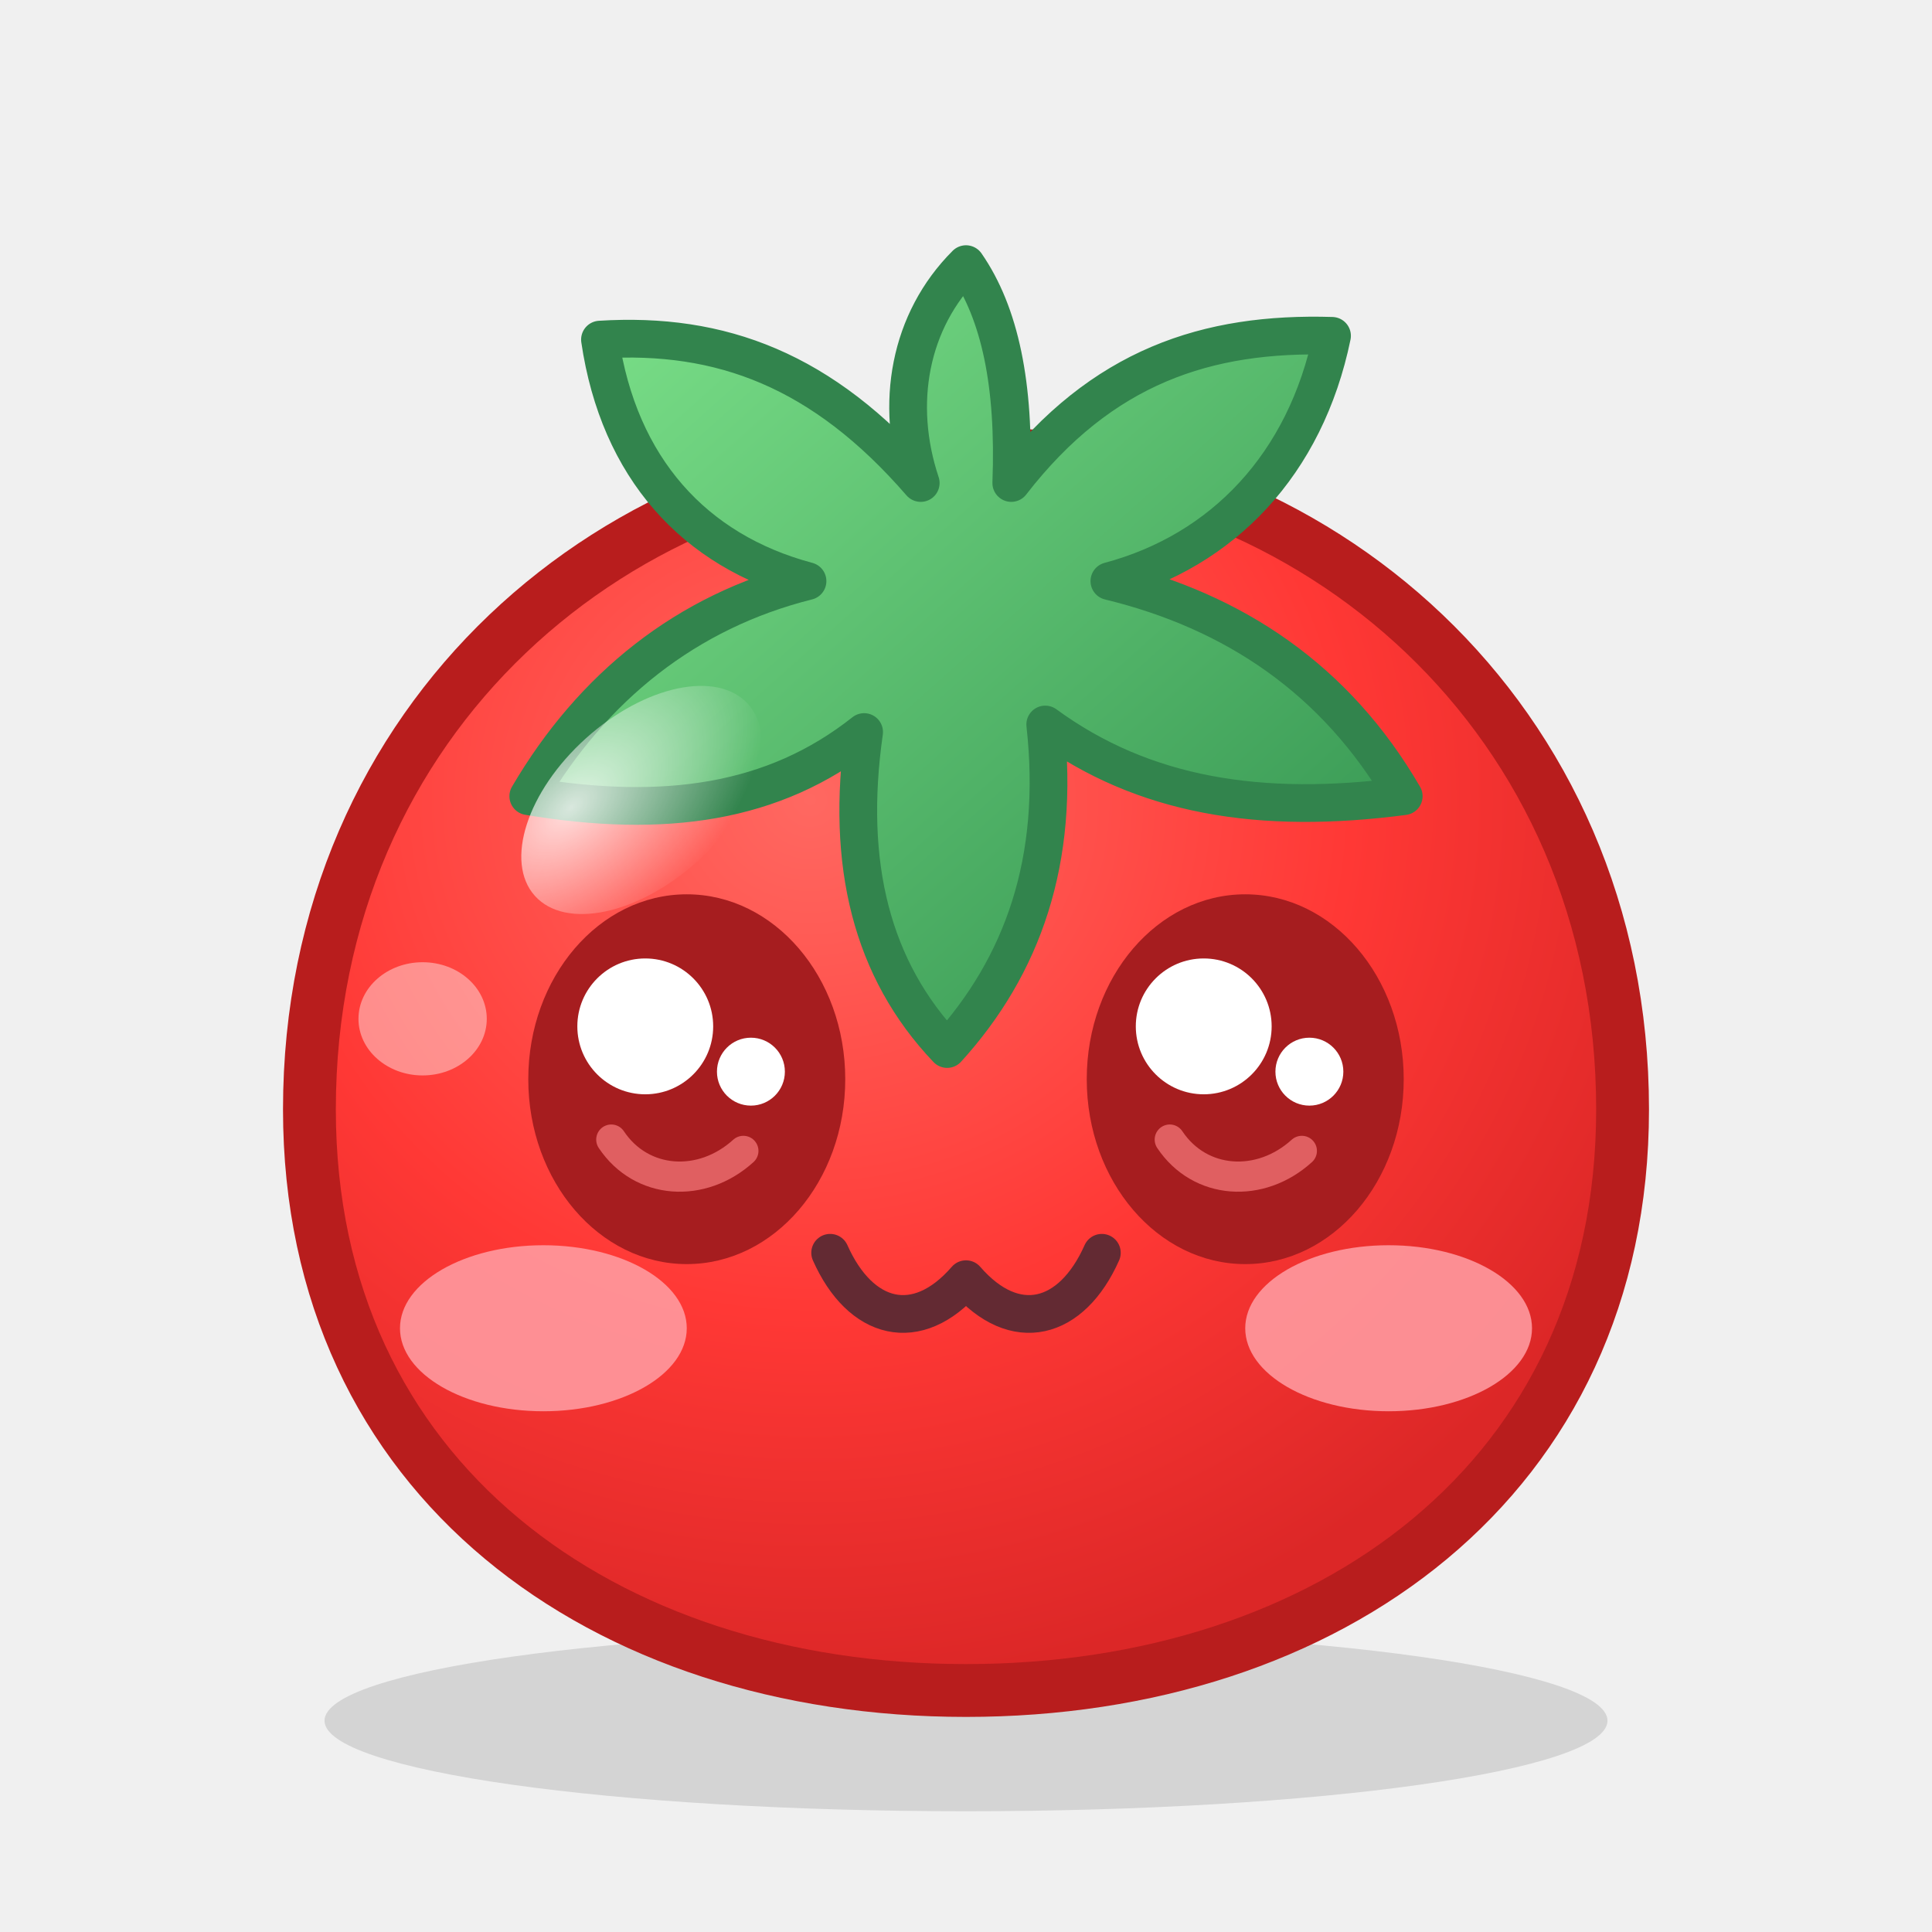
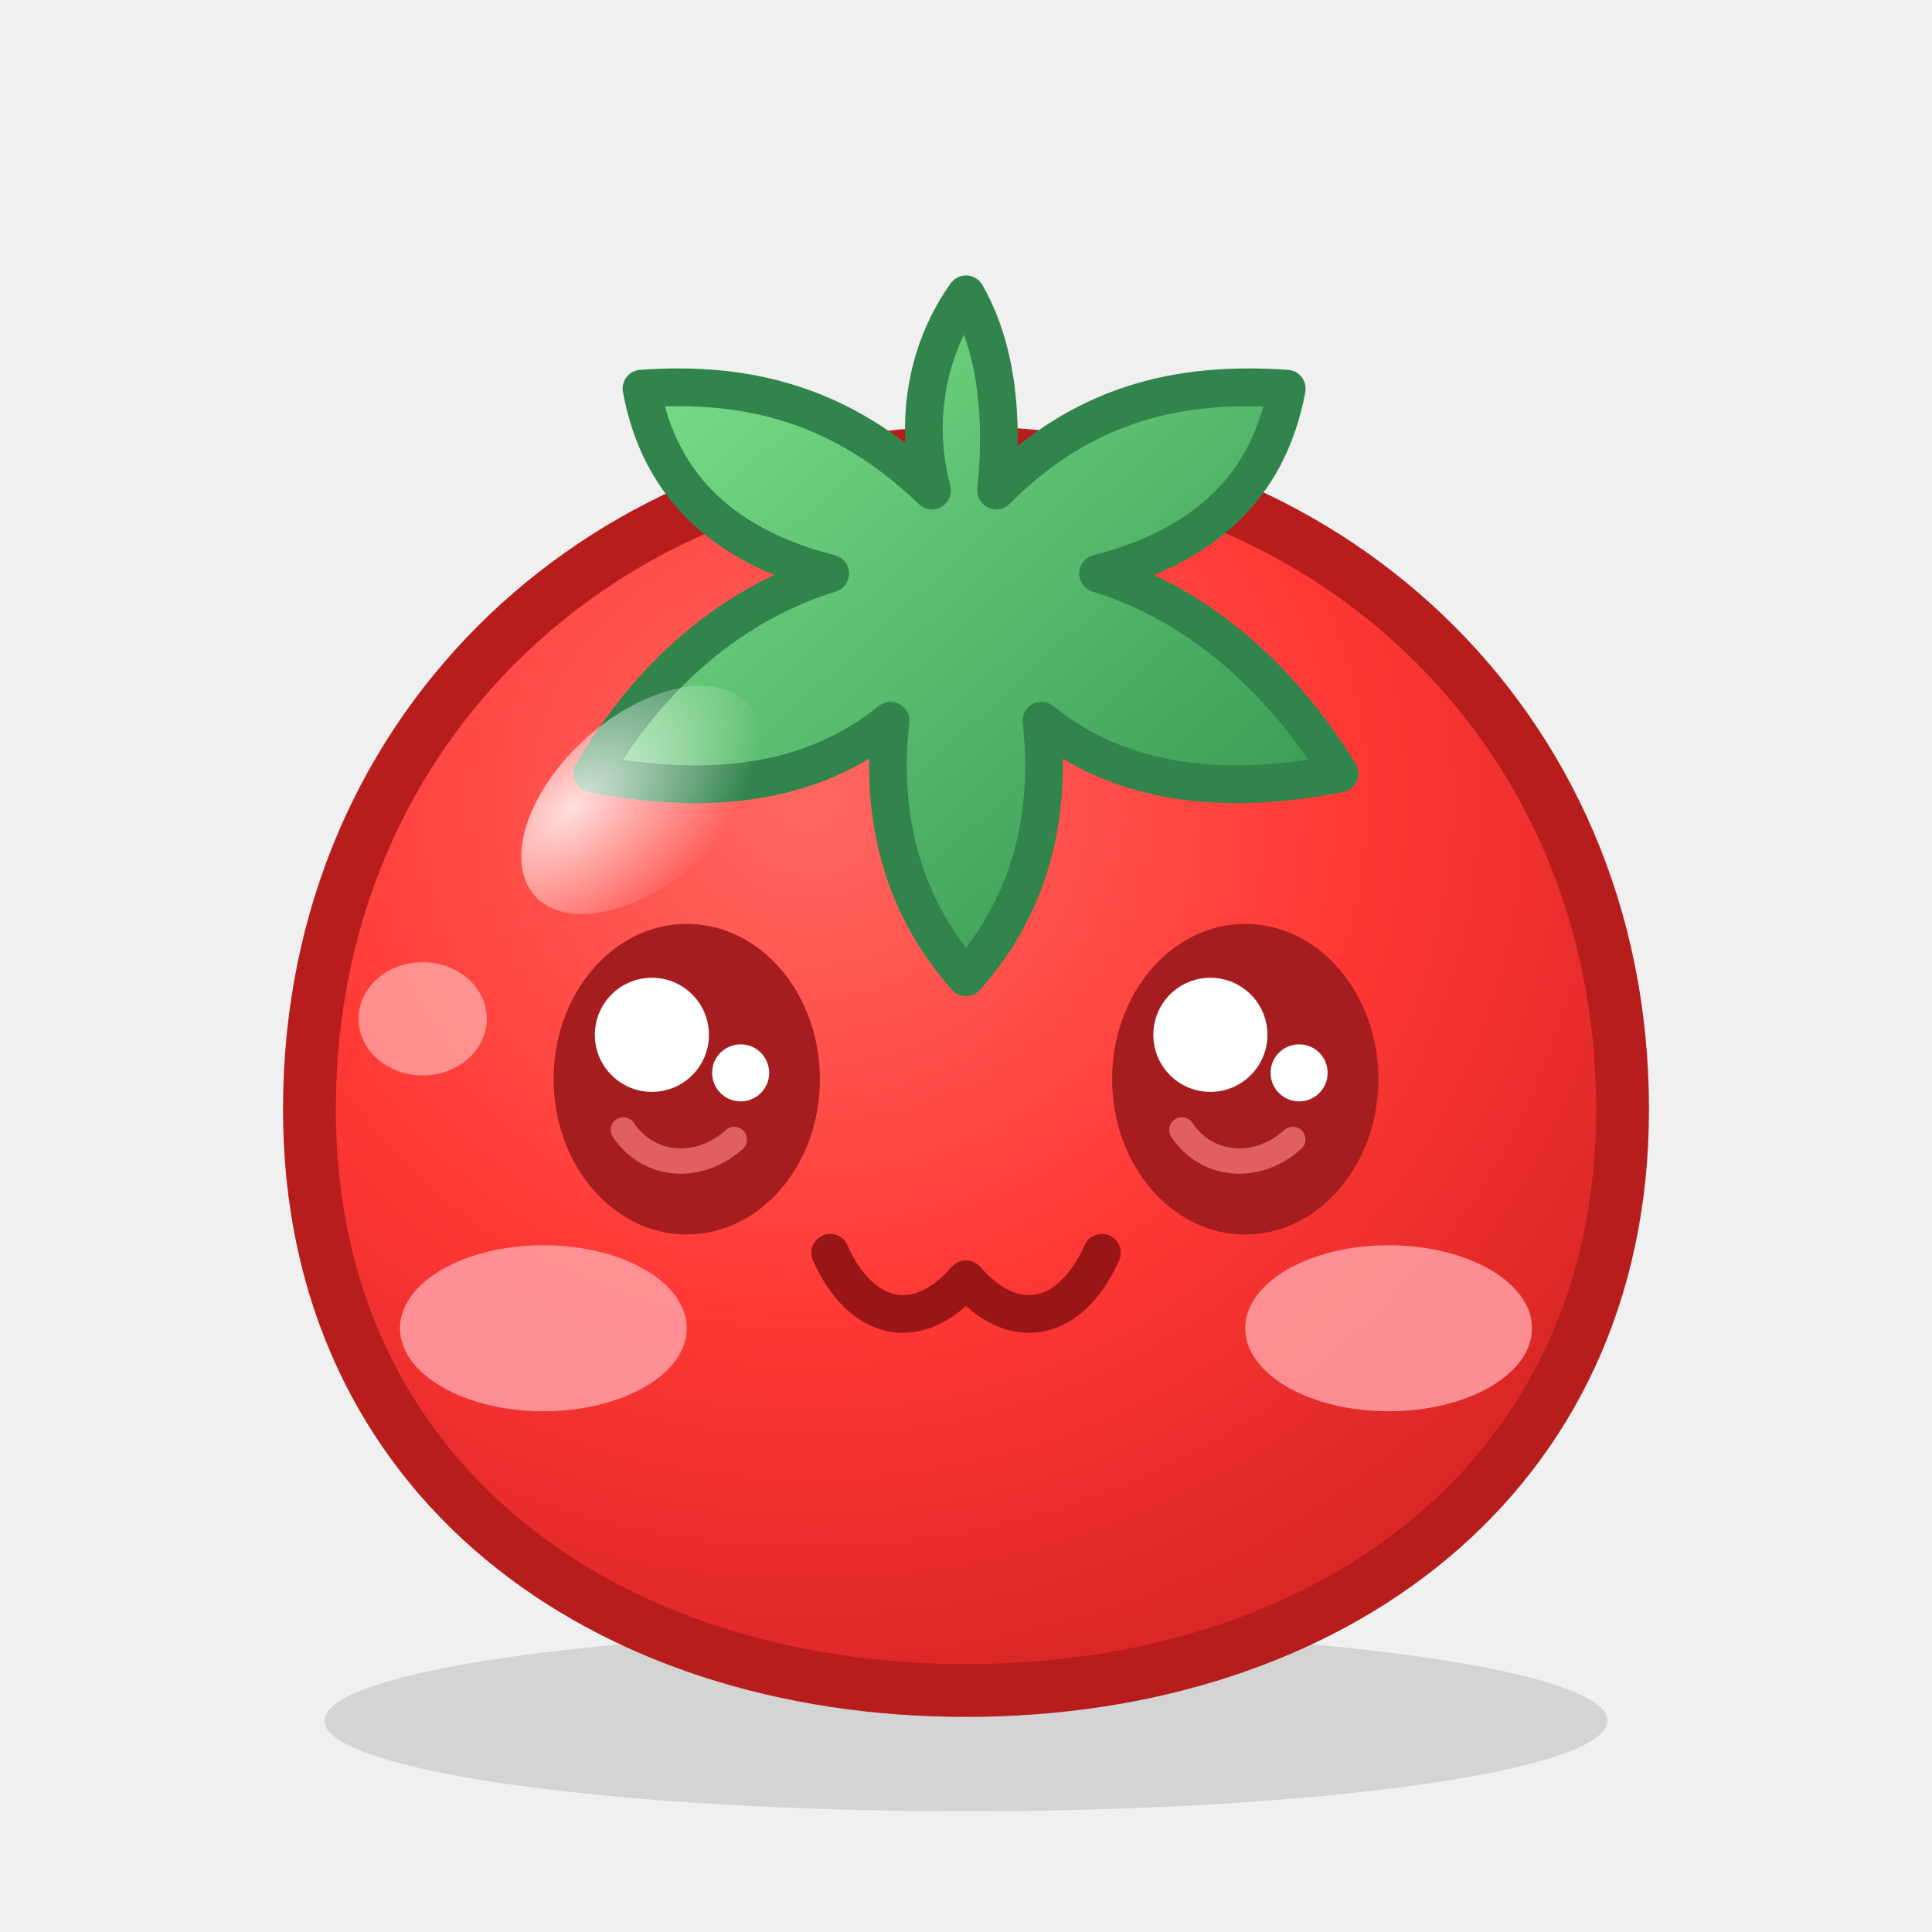
<svg xmlns="http://www.w3.org/2000/svg" viewBox="0 0 512 512" role="img" aria-labelledby="title desc">
  <defs>
    <radialGradient id="body" cx="38%" cy="28%" r="72%">
      <stop offset="0%" stop-color="#ff6861" />
      <stop offset="58%" stop-color="#ff3835" />
      <stop offset="100%" stop-color="#dc2727" />
    </radialGradient>
    <radialGradient id="shine" cx="30%" cy="25%" r="80%">
      <stop offset="0%" stop-color="#ffffff" stop-opacity="0.92" />
      <stop offset="100%" stop-color="#ffffff" stop-opacity="0" />
    </radialGradient>
    <linearGradient id="leaf" x1="0%" y1="0%" x2="100%" y2="100%">
      <stop offset="0%" stop-color="#7fe48c" />
      <stop offset="100%" stop-color="#2f8f4d" />
    </linearGradient>
  </defs>
  <ellipse cx="256" cy="456" rx="170" ry="24" fill="#000000" opacity="0.12" />
  <path d="M256 120        C164 120 82 190 82 294        C82 392 160 448 256 448        C352 448 430 392 430 294        C430 190 348 120 256 120 Z" fill="url(#body)" stroke="#b81d1d" stroke-width="14" stroke-linejoin="round" />
-   <path d="M256 70        C241 85 237 107 244 128        C218 98 191 88 159 90        C164 124 184 146 214 154        C182 162 157 182 140 211        C176 217 205 213 229 194        C224 229 231 257 251 278        C271 256 281 228 277 192        C303 211 334 216 372 211        C354 180 327 162 294 154        C324 146 346 123 353 89        C320 88 292 97 268 128        C269 102 265 83 256 70 Z" fill="url(#leaf)" stroke="#32844d" stroke-width="10" stroke-linejoin="round" />
+   <path d="M256 78        C246 92 242 111 247 130        C223 107 198 101 170 103        C175 130 193 145 220 152        C194 160 172 179 157 205        C188 211 215 208 236 191        C233 218 240 241 256 259        C272 241 279 218 276 191        C297 208 324 211 355 205        C339 179 317 160 291 152        C318 145 336 130 341 103        C312 101 287 107 264 130        C266 110 264 92 256 78 Z" fill="url(#leaf)" stroke="#32844d" stroke-width="10" stroke-linejoin="round" />
  <ellipse cx="170" cy="212" rx="38" ry="22" transform="rotate(-42 170 212)" fill="url(#shine)" opacity="0.88" />
  <ellipse cx="112" cy="270" rx="17" ry="15" fill="#ffffff" opacity="0.42" />
-   <ellipse cx="182" cy="286" rx="42" ry="49" fill="#a61d1f" />
-   <ellipse cx="330" cy="286" rx="42" ry="49" fill="#a61d1f" />
-   <circle cx="171" cy="272" r="18" fill="#ffffff" />
-   <circle cx="319" cy="272" r="18" fill="#ffffff" />
-   <circle cx="199" cy="284" r="9" fill="#ffffff" />
-   <circle cx="347" cy="284" r="9" fill="#ffffff" />
-   <path d="M162 302 C170 314 186 315 197 305" fill="none" stroke="#e05f61" stroke-width="8" stroke-linecap="round" />
-   <path d="M310 302 C318 314 334 315 345 305" fill="none" stroke="#e05f61" stroke-width="8" stroke-linecap="round" />
+   <g transform="translate(182 286) scale(0.84) translate(-182 -286)">
+     <ellipse cx="182" cy="286" rx="42" ry="49" fill="#a61d1f" />
+     <circle cx="171" cy="272" r="18" fill="#ffffff" />
+     <circle cx="199" cy="284" r="9" fill="#ffffff" />
+     <path d="M162 302 C170 314 186 315 197 305" fill="none" stroke="#e05f61" stroke-width="8" stroke-linecap="round" />
+   </g>
+   <g transform="translate(330 286) scale(0.84) translate(-330 -286)">
+     <ellipse cx="330" cy="286" rx="42" ry="49" fill="#a61d1f" />
+     <circle cx="319" cy="272" r="18" fill="#ffffff" />
+     <circle cx="347" cy="284" r="9" fill="#ffffff" />
+     <path d="M310 302 C318 314 334 315 345 305" fill="none" stroke="#e05f61" stroke-width="8" stroke-linecap="round" />
+   </g>
  <ellipse cx="144" cy="352" rx="38" ry="22" fill="#ff9ba1" opacity="0.88" />
  <ellipse cx="368" cy="352" rx="38" ry="22" fill="#ff9ba1" opacity="0.88" />
-   <path d="M220 332        C228 350 243 354 256 339        C269 354 284 350 292 332" fill="none" stroke="#632a33" stroke-width="10" stroke-linecap="round" stroke-linejoin="round" />
+   <path d="M220 332        C228 350 243 354 256 339        C269 354 284 350 292 332" fill="none" stroke="#9a1616" stroke-width="10" stroke-linecap="round" stroke-linejoin="round" />
</svg>
